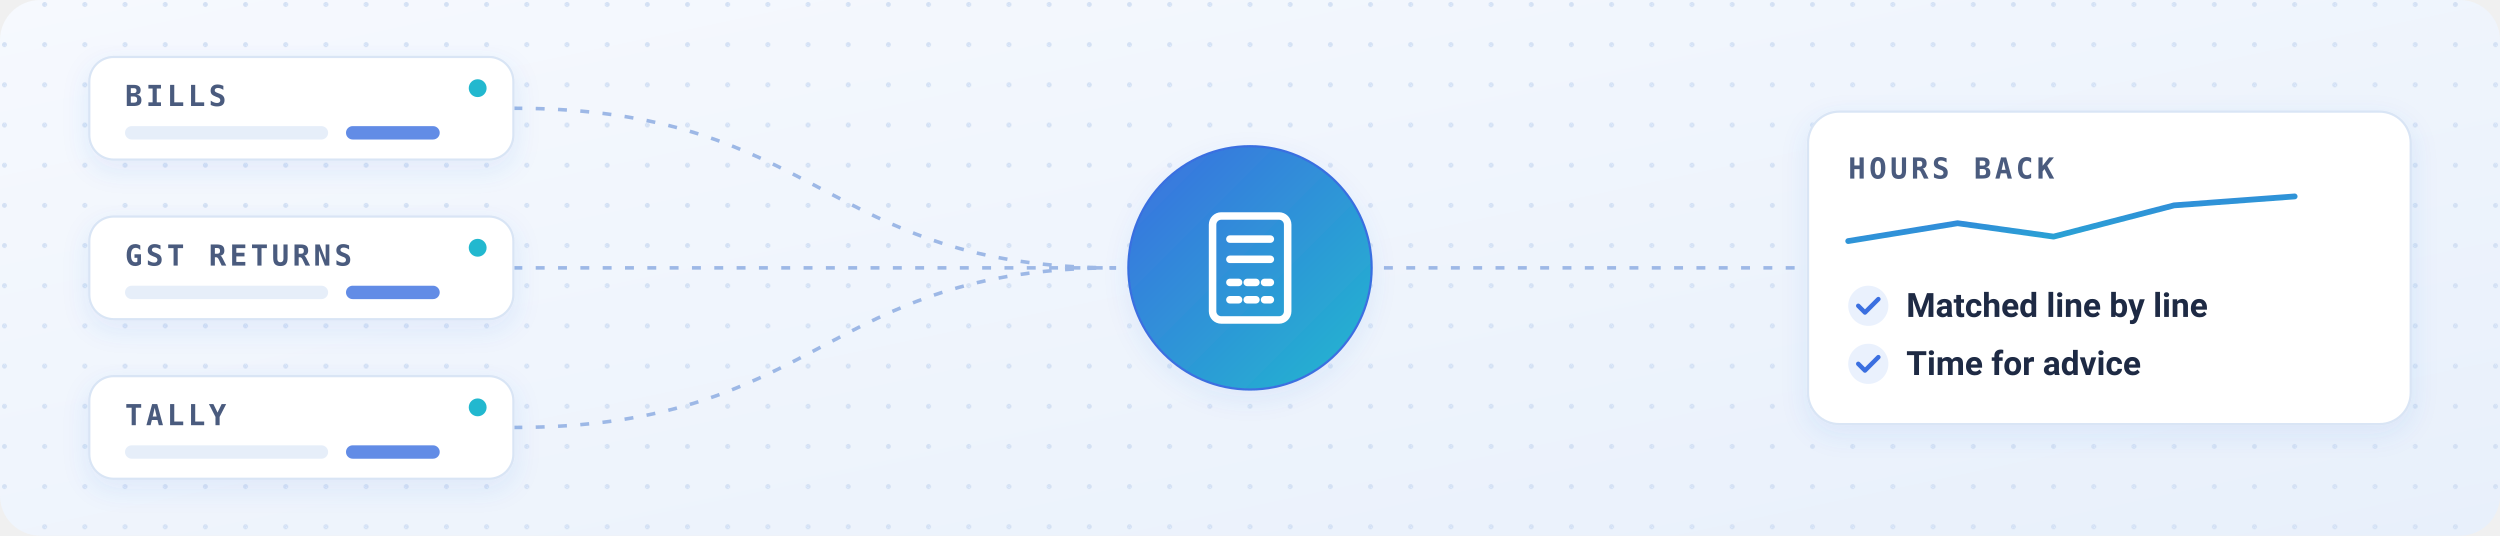
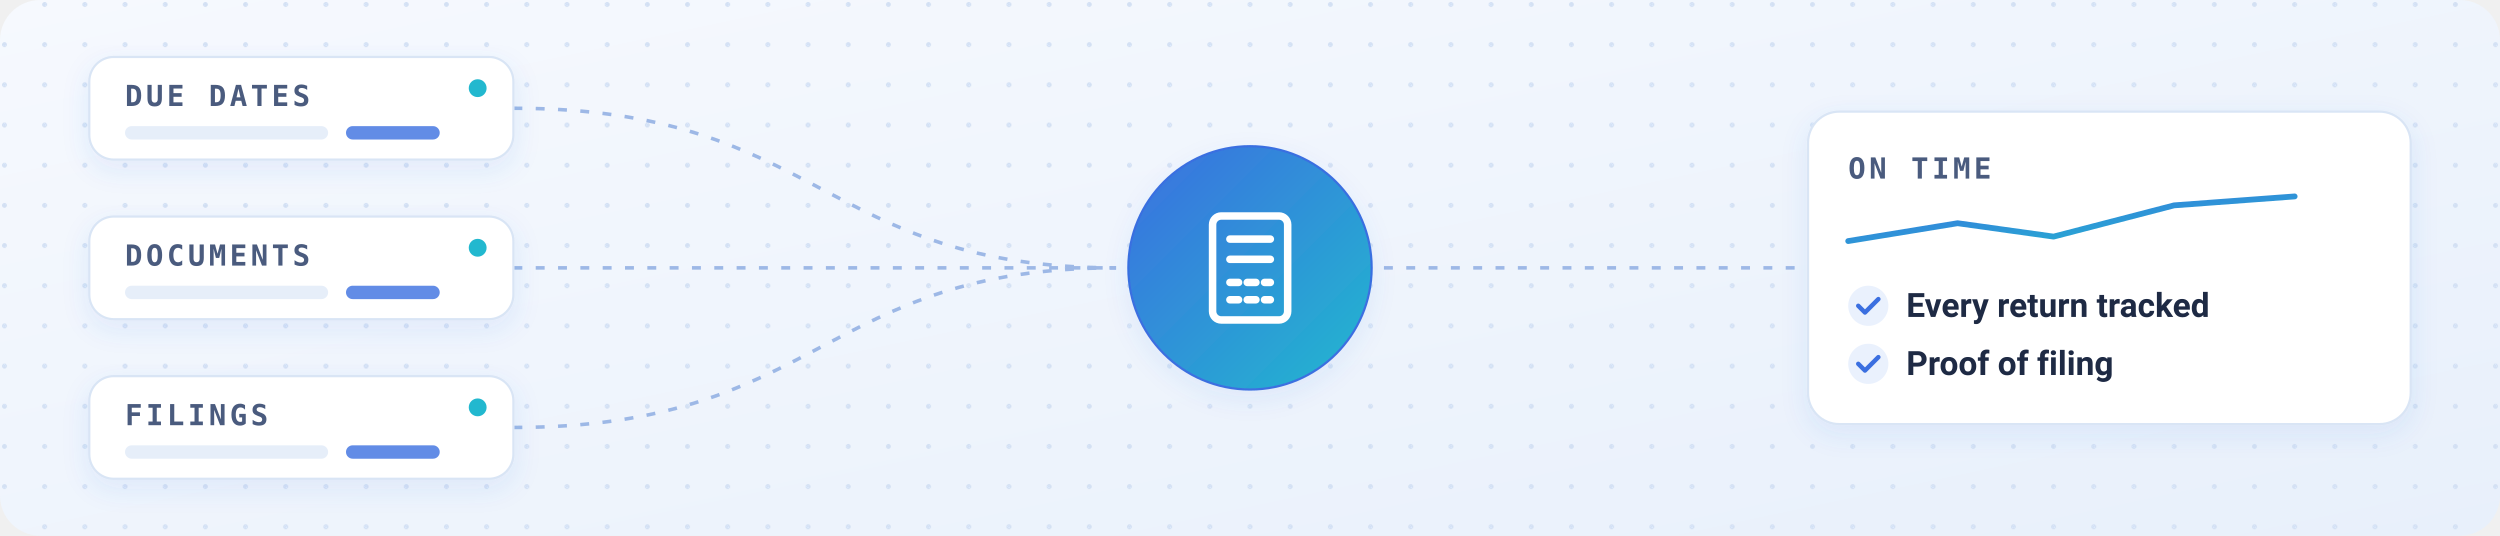
<svg xmlns="http://www.w3.org/2000/svg" viewBox="0 0 1120 240" role="img" aria-labelledby="t">
  <style>
  .mono { font-family: ui-monospace, "SF Mono", Menlo, Consolas, monospace; font-weight: 700; letter-spacing: .12em; fill: #4A5B7E; }
  .sans { font-family: -apple-system, BlinkMacSystemFont, "Segoe UI", Roboto, "Helvetica Neue", Arial, sans-serif; fill: #1E2A44; font-weight: 600; }
  .card { fill: #FFFFFF; stroke: #D9E5F5; stroke-width: 1; filter: url(#lift); }
  .skel { fill: #E6EEF9; }
  .wire { fill: none; stroke: #9DB8E6; stroke-width: 1.6; stroke-dasharray: 4 6; animation: flow 1.6s linear infinite; }
  @keyframes flow { to { stroke-dashoffset: -40; } }
  .blink { animation: blink 2.4s ease-in-out infinite; } .b2 { animation-delay: .8s; } .b3 { animation-delay: 1.6s; }
  @keyframes blink { 0%, 100% { opacity: .3; } 50% { opacity: 1; } }
  .ping { transform-box: fill-box; transform-origin: center; animation: ping 3s ease-out infinite; }
  @keyframes ping { 0% { transform: scale(1); opacity: .35; } 100% { transform: scale(1.5); opacity: 0; } }
  .float { animation: float 6s ease-in-out infinite; }
  @keyframes float { 0%, 100% { transform: translateY(0); } 50% { transform: translateY(-5px); } }
  .tick { stroke-dasharray: 16; animation: tick 6s ease-in-out infinite; } .t2 { animation-delay: .6s; }
  @keyframes tick { 0%, 15% { stroke-dashoffset: 16; } 30%, 90% { stroke-dashoffset: 0; } 100% { stroke-dashoffset: 16; } }
  @media (prefers-reduced-motion: reduce) { * { animation: none !important; } }
</style>
  <defs>
    <linearGradient id="wash" x1="0" y1="0" x2="1" y2="1">
      <stop offset="0" stop-color="#F6F9FE" />
      <stop offset="1" stop-color="#E8F0FB" />
    </linearGradient>
    <linearGradient id="brand" x1="0" y1="0" x2="1" y2="1">
      <stop offset="0" stop-color="#3B6FE0" />
      <stop offset="1" stop-color="#22B8CF" />
    </linearGradient>
    <filter id="lift" x="-20%" y="-20%" width="140%" height="160%">
      <feDropShadow dx="0" dy="4" stdDeviation="6" flood-color="#3B6FE0" flood-opacity=".10" />
    </filter>
    <pattern id="dots" width="18" height="18" patternUnits="userSpaceOnUse">
      <circle cx="2" cy="2" r="1.1" fill="#D3E0F3" />
    </pattern>
  </defs>
  <rect width="1120" height="240" rx="18" fill="url(#wash)" />
  <rect width="1120" height="240" rx="18" fill="url(#dots)" />
  <path class="wire" d="M230 48.5 C368.0 48.5, 368.0 120.0, 500.0 120.0" />
  <path class="wire" d="M230 120.0 C368.0 120.0, 368.0 120.0, 500.0 120.0" />
  <path class="wire" d="M230 191.5 C368.0 191.5, 368.0 120.0, 500.0 120.0" />
  <path class="wire" d="M620.0 120.0 L810.0 120.0" />
  <rect class="card" x="40" y="25.5" width="190" height="46" rx="11" />
-   <text class="mono" x="56" y="47.5" font-size="13">BILLS</text>
+   <text class="mono" x="56" y="47.5" font-size="13">DUE DATES</text>
  <rect class="skel" x="56" y="56.5" width="91" height="6" rx="3" />
  <rect x="155" y="56.5" width="42" height="6" rx="3" fill="#3B6FE0" opacity=".8" />
  <circle class="blink b1" cx="214" cy="39.5" r="4" fill="#22B8CF" />
  <rect class="card" x="40" y="97.0" width="190" height="46" rx="11" />
-   <text class="mono" x="56" y="119.0" font-size="13">GST RETURNS</text>
+   <text class="mono" x="56" y="119.0" font-size="13">DOCUMENTS</text>
  <rect class="skel" x="56" y="128.0" width="91" height="6" rx="3" />
  <rect x="155" y="128.0" width="42" height="6" rx="3" fill="#3B6FE0" opacity=".8" />
  <circle class="blink b2" cx="214" cy="111.0" r="4" fill="#22B8CF" />
  <rect class="card" x="40" y="168.5" width="190" height="46" rx="11" />
-   <text class="mono" x="56" y="190.5" font-size="13">TALLY</text>
+   <text class="mono" x="56" y="190.5" font-size="13">FILINGS</text>
  <rect class="skel" x="56" y="199.5" width="91" height="6" rx="3" />
  <rect x="155" y="199.5" width="42" height="6" rx="3" fill="#3B6FE0" opacity=".8" />
  <circle class="blink b3" cx="214" cy="182.5" r="4" fill="#22B8CF" />
  <g class="float">
    <circle class="ping" cx="560.0" cy="120.0" r="54" fill="none" stroke="#3B6FE0" stroke-width="2" />
    <circle cx="560.0" cy="120.0" r="54" fill="url(#brand)" filter="url(#lift)" />
    <g transform="translate(529.0 89.0) scale(1.294)" fill="none" stroke="#FFFFFF" stroke-width="2.6" stroke-linecap="round" stroke-linejoin="round">
      <rect x="11" y="6" width="26" height="36" rx="3" />
      <path d="M17 14h14M17 21h14" />
      <path d="M17 29h3M23 29h3M29 29h2M17 35h3M23 35h3M29 35h2" />
    </g>
  </g>
  <rect class="card" x="810.0" y="50.0" width="270" height="140" rx="14" />
-   <text class="mono" x="828.0" y="80.0" font-size="13">HOURS BACK</text>
+   <text class="mono" x="828.0" y="80.0" font-size="13">ON TIME</text>
  <path d="M828.0 108.0 l49 -8 l43 6 l54 -14 l54 -4" fill="none" stroke="url(#brand)" stroke-width="2.6" stroke-linecap="round" stroke-linejoin="round" />
  <circle cx="837.0" cy="137.0" r="9" fill="#EAF1FD" />
  <path class="tick t1" d="M832.5 137.0 l3 3 l6 -6" fill="none" stroke="#3B6FE0" stroke-width="2" stroke-linecap="round" stroke-linejoin="round" />
-   <text class="sans" x="854.0" y="142.0" font-size="15">Matched line by line</text>
+   <text class="sans" x="854.0" y="142.0" font-size="15">Every return tracked</text>
  <circle cx="837.0" cy="163.0" r="9" fill="#EAF1FD" />
  <path class="tick t2" d="M832.5 163.0 l3 3 l6 -6" fill="none" stroke="#3B6FE0" stroke-width="2" stroke-linecap="round" stroke-linejoin="round" />
-   <text class="sans" x="854.0" y="168.0" font-size="15">Time for advice</text>
+   <text class="sans" x="854.0" y="168.0" font-size="15">Proof of filing</text>
</svg>
